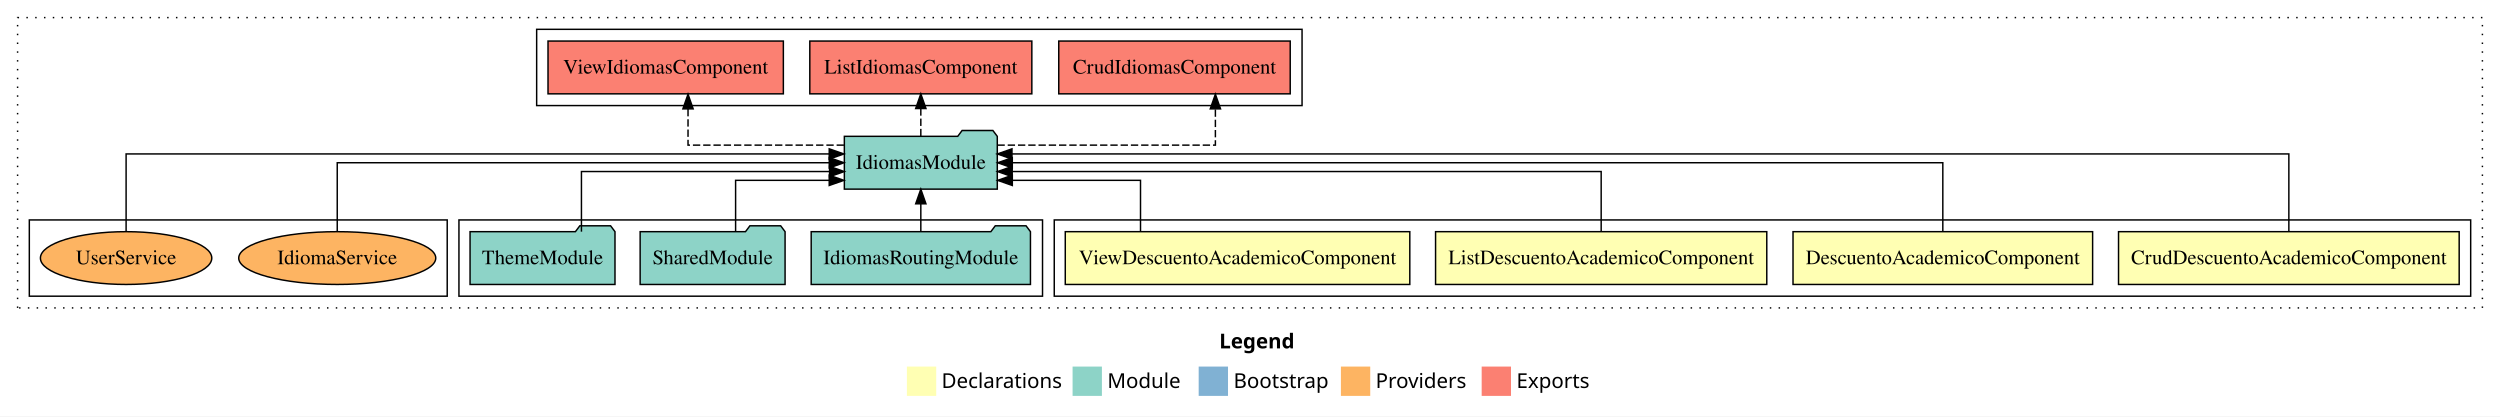
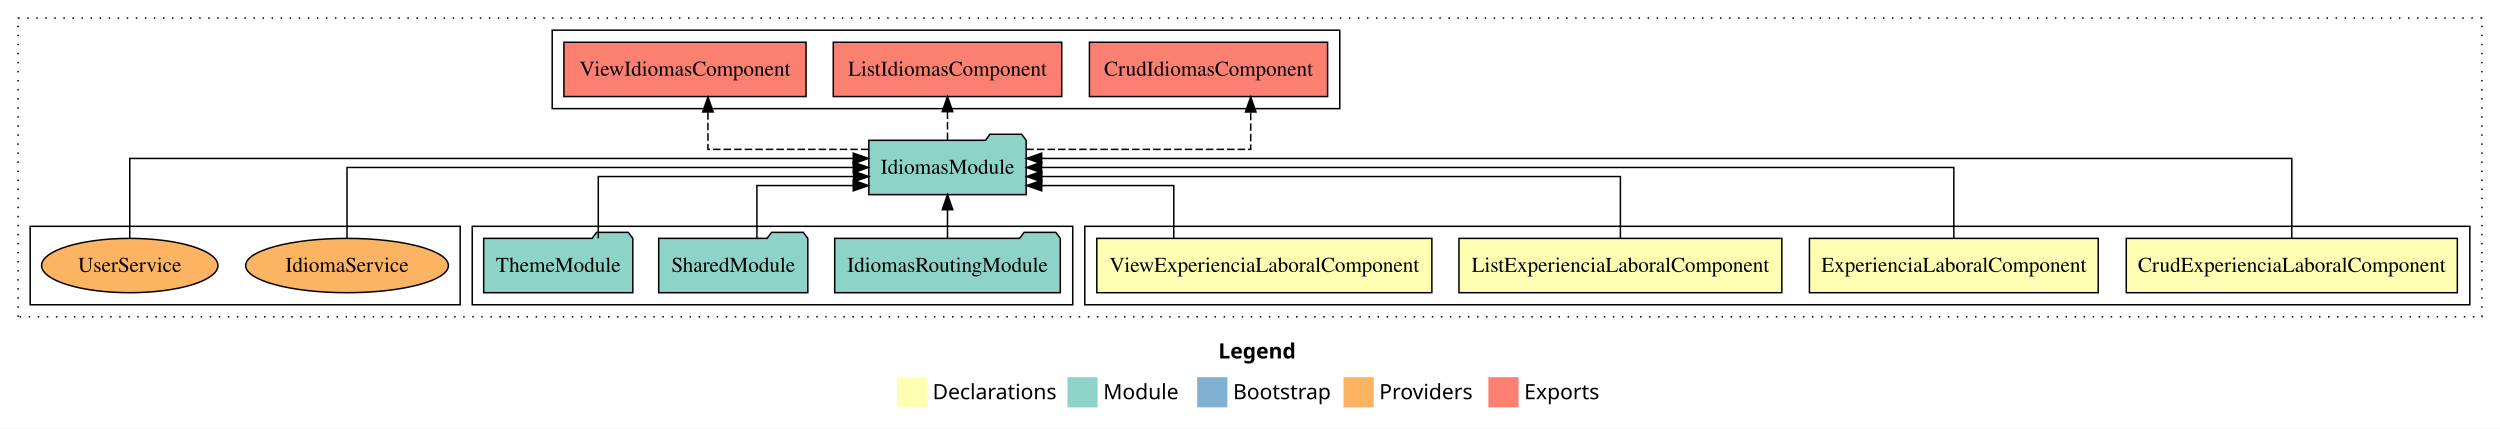
- <svg xmlns="http://www.w3.org/2000/svg" width="1705pt" height="284pt" viewBox="0.00 0.00 1705.00 284.00">
+ <svg xmlns="http://www.w3.org/2000/svg" width="1657pt" height="284pt" viewBox="0.00 0.00 1657.00 284.00">
  <g id="graph0" class="graph" transform="scale(1 1) rotate(0) translate(4 280)">
-     <polygon fill="#ffffff" stroke="transparent" points="-4,4 -4,-280 1701,-280 1701,4 -4,4" />
-     <text text-anchor="start" x="827.509" y="-42.4" font-family="sans-serif" font-weight="bold" font-size="14.00" fill="#000000">Legend</text>
-     <polygon fill="#ffffb3" stroke="transparent" points="614.5,-10 614.5,-30 634.5,-30 634.5,-10 614.5,-10" />
-     <text text-anchor="start" x="638.129" y="-15.4" font-family="sans-serif" font-size="14.00" fill="#000000">  Declarations</text>
-     <polygon fill="#8dd3c7" stroke="transparent" points="727.5,-10 727.5,-30 747.5,-30 747.5,-10 727.5,-10" />
-     <text text-anchor="start" x="751.225" y="-15.4" font-family="sans-serif" font-size="14.00" fill="#000000">  Module</text>
-     <polygon fill="#80b1d3" stroke="transparent" points="813.5,-10 813.5,-30 833.5,-30 833.5,-10 813.5,-10" />
-     <text text-anchor="start" x="837.281" y="-15.4" font-family="sans-serif" font-size="14.00" fill="#000000">  Bootstrap</text>
-     <polygon fill="#fdb462" stroke="transparent" points="910.5,-10 910.5,-30 930.5,-30 930.5,-10 910.5,-10" />
-     <text text-anchor="start" x="934.173" y="-15.4" font-family="sans-serif" font-size="14.00" fill="#000000">  Providers</text>
-     <polygon fill="#fb8072" stroke="transparent" points="1006.5,-10 1006.5,-30 1026.5,-30 1026.5,-10 1006.5,-10" />
-     <text text-anchor="start" x="1030.226" y="-15.4" font-family="sans-serif" font-size="14.00" fill="#000000">  Exports</text>
+     <polygon fill="#ffffff" stroke="transparent" points="-4,4 -4,-280 1653,-280 1653,4 -4,4" />
+     <text text-anchor="start" x="803.509" y="-42.4" font-family="sans-serif" font-weight="bold" font-size="14.00" fill="#000000">Legend</text>
+     <polygon fill="#ffffb3" stroke="transparent" points="590.5,-10 590.5,-30 610.5,-30 610.5,-10 590.5,-10" />
+     <text text-anchor="start" x="614.129" y="-15.4" font-family="sans-serif" font-size="14.00" fill="#000000">  Declarations</text>
+     <polygon fill="#8dd3c7" stroke="transparent" points="703.5,-10 703.5,-30 723.5,-30 723.5,-10 703.5,-10" />
+     <text text-anchor="start" x="727.225" y="-15.4" font-family="sans-serif" font-size="14.00" fill="#000000">  Module</text>
+     <polygon fill="#80b1d3" stroke="transparent" points="789.5,-10 789.5,-30 809.5,-30 809.5,-10 789.5,-10" />
+     <text text-anchor="start" x="813.281" y="-15.4" font-family="sans-serif" font-size="14.00" fill="#000000">  Bootstrap</text>
+     <polygon fill="#fdb462" stroke="transparent" points="886.5,-10 886.5,-30 906.5,-30 906.5,-10 886.5,-10" />
+     <text text-anchor="start" x="910.173" y="-15.4" font-family="sans-serif" font-size="14.00" fill="#000000">  Providers</text>
+     <polygon fill="#fb8072" stroke="transparent" points="982.5,-10 982.5,-30 1002.5,-30 1002.5,-10 982.5,-10" />
+     <text text-anchor="start" x="1006.226" y="-15.4" font-family="sans-serif" font-size="14.00" fill="#000000">  Exports</text>
    <g id="clust1" class="cluster">
-       <polygon fill="none" stroke="#000000" stroke-dasharray="1,5" points="8,-70 8,-268 1689,-268 1689,-70 8,-70" />
+       <polygon fill="none" stroke="#000000" stroke-dasharray="1,5" points="8,-70 8,-268 1641,-268 1641,-70 8,-70" />
    </g>
    <g id="clust2" class="cluster">
-       <polygon fill="none" stroke="#000000" points="715,-78 715,-130 1681,-130 1681,-78 715,-78" />
+       <polygon fill="none" stroke="#000000" points="715,-78 715,-130 1633,-130 1633,-78 715,-78" />
    </g>
    <g id="clust7" class="cluster">
      <polygon fill="none" stroke="#000000" points="309,-78 309,-130 707,-130 707,-78 309,-78" />
    </g>
    <g id="clust8" class="cluster">
      <polygon fill="none" stroke="#000000" points="362,-208 362,-260 884,-260 884,-208 362,-208" />
    </g>
    <g id="clust10" class="cluster">
      <polygon fill="none" stroke="#000000" points="16,-78 16,-130 301,-130 301,-78 16,-78" />
    </g>
    <g id="node1" class="node">
-       <polygon fill="#ffffb3" stroke="#000000" points="1673.161,-122 1440.839,-122 1440.839,-86 1673.161,-86 1673.161,-122" />
-       <text text-anchor="middle" x="1557" y="-99.8" font-family="Times,serif" font-size="14.00" fill="#000000">CrudDescuentoAcademicoComponent</text>
+       <polygon fill="#ffffb3" stroke="#000000" points="1624.716,-122 1405.284,-122 1405.284,-86 1624.716,-86 1624.716,-122" />
+       <text text-anchor="middle" x="1515" y="-99.8" font-family="Times,serif" font-size="14.00" fill="#000000">CrudExperienciaLaboralComponent</text>
    </g>
    <g id="node5" class="node">
      <polygon fill="#8dd3c7" stroke="#000000" points="676.151,-187 673.151,-191 652.151,-191 649.151,-187 571.849,-187 571.849,-151 676.151,-151 676.151,-187" />
      <text text-anchor="middle" x="624" y="-164.8" font-family="Times,serif" font-size="14.00" fill="#000000">IdiomasModule</text>
    </g>
    <g id="edge1" class="edge">
-       <path fill="none" stroke="#000000" d="M1557,-122.284C1557,-143.321 1557,-175 1557,-175 1557,-175 686.161,-175 686.161,-175" />
-       <polygon fill="#000000" stroke="#000000" points="686.161,-171.5 676.161,-175 686.161,-178.5 686.161,-171.5" />
+       <path fill="none" stroke="#000000" d="M1515,-122.284C1515,-143.321 1515,-175 1515,-175 1515,-175 686.41,-175 686.41,-175" />
+       <polygon fill="#000000" stroke="#000000" points="686.41,-171.5 676.41,-175 686.41,-178.5 686.41,-171.5" />
    </g>
    <g id="node2" class="node">
-       <polygon fill="#ffffb3" stroke="#000000" points="1423.164,-122 1218.836,-122 1218.836,-86 1423.164,-86 1423.164,-122" />
-       <text text-anchor="middle" x="1321" y="-99.8" font-family="Times,serif" font-size="14.00" fill="#000000">DescuentoAcademicoComponent</text>
+       <polygon fill="#ffffb3" stroke="#000000" points="1386.718,-122 1195.282,-122 1195.282,-86 1386.718,-86 1386.718,-122" />
+       <text text-anchor="middle" x="1291" y="-99.8" font-family="Times,serif" font-size="14.00" fill="#000000">ExperienciaLaboralComponent</text>
    </g>
    <g id="edge2" class="edge">
-       <path fill="none" stroke="#000000" d="M1321,-122.106C1321,-141.339 1321,-169 1321,-169 1321,-169 686.388,-169 686.388,-169" />
-       <polygon fill="#000000" stroke="#000000" points="686.388,-165.5 676.388,-169 686.388,-172.5 686.388,-165.5" />
+       <path fill="none" stroke="#000000" d="M1291,-122.106C1291,-141.339 1291,-169 1291,-169 1291,-169 686.338,-169 686.338,-169" />
+       <polygon fill="#000000" stroke="#000000" points="686.338,-165.5 676.338,-169 686.338,-172.5 686.338,-165.5" />
    </g>
    <g id="node3" class="node">
-       <polygon fill="#ffffb3" stroke="#000000" points="1200.943,-122 975.057,-122 975.057,-86 1200.943,-86 1200.943,-122" />
-       <text text-anchor="middle" x="1088" y="-99.8" font-family="Times,serif" font-size="14.00" fill="#000000">ListDescuentoAcademicoComponent</text>
+       <polygon fill="#ffffb3" stroke="#000000" points="1176.997,-122 963.003,-122 963.003,-86 1176.997,-86 1176.997,-122" />
+       <text text-anchor="middle" x="1070" y="-99.8" font-family="Times,serif" font-size="14.00" fill="#000000">ListExperienciaLaboralComponent</text>
    </g>
    <g id="edge3" class="edge">
-       <path fill="none" stroke="#000000" d="M1088,-122.022C1088,-139.373 1088,-163 1088,-163 1088,-163 686.325,-163 686.325,-163" />
-       <polygon fill="#000000" stroke="#000000" points="686.325,-159.5 676.325,-163 686.325,-166.5 686.325,-159.5" />
+       <path fill="none" stroke="#000000" d="M1070,-122.022C1070,-139.373 1070,-163 1070,-163 1070,-163 686.473,-163 686.473,-163" />
+       <polygon fill="#000000" stroke="#000000" points="686.473,-159.5 676.473,-163 686.473,-166.5 686.473,-159.5" />
    </g>
    <g id="node4" class="node">
-       <polygon fill="#ffffb3" stroke="#000000" points="957.483,-122 722.517,-122 722.517,-86 957.483,-86 957.483,-122" />
-       <text text-anchor="middle" x="840" y="-99.8" font-family="Times,serif" font-size="14.00" fill="#000000">ViewDescuentoAcademicoComponent</text>
+       <polygon fill="#ffffb3" stroke="#000000" points="945.037,-122 722.963,-122 722.963,-86 945.037,-86 945.037,-122" />
+       <text text-anchor="middle" x="834" y="-99.8" font-family="Times,serif" font-size="14.00" fill="#000000">ViewExperienciaLaboralComponent</text>
    </g>
    <g id="edge4" class="edge">
-       <path fill="none" stroke="#000000" d="M773.828,-122.24C773.828,-137.571 773.828,-157 773.828,-157 773.828,-157 686.402,-157 686.402,-157" />
-       <polygon fill="#000000" stroke="#000000" points="686.402,-153.5 676.402,-157 686.402,-160.5 686.402,-153.5" />
+       <path fill="none" stroke="#000000" d="M773.976,-122.24C773.976,-137.571 773.976,-157 773.976,-157 773.976,-157 686.454,-157 686.454,-157" />
+       <polygon fill="#000000" stroke="#000000" points="686.454,-153.5 676.454,-157 686.454,-160.5 686.454,-153.5" />
    </g>
    <g id="node9" class="node">
      <polygon fill="#fb8072" stroke="#000000" points="875.931,-252 718.069,-252 718.069,-216 875.931,-216 875.931,-252" />
      <text text-anchor="middle" x="797" y="-229.8" font-family="Times,serif" font-size="14.00" fill="#000000">CrudIdiomasComponent </text>
    </g>
    <g id="edge8" class="edge">
-       <path fill="none" stroke="#000000" stroke-dasharray="5,2" d="M676.259,-181C735.783,-181 824.896,-181 824.896,-181 824.896,-181 824.896,-205.76 824.896,-205.76" />
-       <polygon fill="#000000" stroke="#000000" points="821.396,-205.76 824.896,-215.76 828.396,-205.76 821.396,-205.76" />
+       <path fill="none" stroke="#000000" stroke-dasharray="5,2" d="M676.278,-181C735.825,-181 824.971,-181 824.971,-181 824.971,-181 824.971,-205.76 824.971,-205.76" />
+       <polygon fill="#000000" stroke="#000000" points="821.471,-205.76 824.971,-215.76 828.471,-205.76 821.471,-205.76" />
    </g>
    <g id="node10" class="node">
      <polygon fill="#fb8072" stroke="#000000" points="699.712,-252 548.288,-252 548.288,-216 699.712,-216 699.712,-252" />
      <text text-anchor="middle" x="624" y="-229.8" font-family="Times,serif" font-size="14.00" fill="#000000">ListIdiomasComponent </text>
    </g>
    <g id="edge9" class="edge">
      <path fill="none" stroke="#000000" stroke-dasharray="5,2" d="M624,-187.106C624,-187.106 624,-205.991 624,-205.991" />
      <polygon fill="#000000" stroke="#000000" points="620.5,-205.991 624,-215.991 627.5,-205.991 620.5,-205.991" />
    </g>
    <g id="node11" class="node">
      <polygon fill="#fb8072" stroke="#000000" points="530.252,-252 369.748,-252 369.748,-216 530.252,-216 530.252,-252" />
      <text text-anchor="middle" x="450" y="-229.8" font-family="Times,serif" font-size="14.00" fill="#000000">ViewIdiomasComponent </text>
    </g>
    <g id="edge10" class="edge">
      <path fill="none" stroke="#000000" stroke-dasharray="5,2" d="M571.574,-181C525.329,-181 465.235,-181 465.235,-181 465.235,-181 465.235,-205.76 465.235,-205.76" />
      <polygon fill="#000000" stroke="#000000" points="461.735,-205.76 465.235,-215.76 468.735,-205.76 461.735,-205.76" />
    </g>
    <g id="node6" class="node">
      <polygon fill="#8dd3c7" stroke="#000000" points="698.769,-122 695.769,-126 674.769,-126 671.769,-122 549.231,-122 549.231,-86 698.769,-86 698.769,-122" />
      <text text-anchor="middle" x="624" y="-99.8" font-family="Times,serif" font-size="14.00" fill="#000000">IdiomasRoutingModule</text>
    </g>
    <g id="edge5" class="edge">
      <path fill="none" stroke="#000000" d="M624,-122.106C624,-122.106 624,-140.991 624,-140.991" />
      <polygon fill="#000000" stroke="#000000" points="620.5,-140.991 624,-150.991 627.5,-140.991 620.5,-140.991" />
    </g>
    <g id="node7" class="node">
      <polygon fill="#8dd3c7" stroke="#000000" points="531.423,-122 528.423,-126 507.423,-126 504.423,-122 432.577,-122 432.577,-86 531.423,-86 531.423,-122" />
      <text text-anchor="middle" x="482" y="-99.8" font-family="Times,serif" font-size="14.00" fill="#000000">SharedModule</text>
    </g>
    <g id="edge6" class="edge">
      <path fill="none" stroke="#000000" d="M497.68,-122.24C497.68,-137.571 497.68,-157 497.68,-157 497.68,-157 561.527,-157 561.527,-157" />
      <polygon fill="#000000" stroke="#000000" points="561.527,-160.5 571.527,-157 561.526,-153.5 561.527,-160.5" />
    </g>
    <g id="node8" class="node">
      <polygon fill="#8dd3c7" stroke="#000000" points="415.423,-122 412.423,-126 391.423,-126 388.423,-122 316.577,-122 316.577,-86 415.423,-86 415.423,-122" />
      <text text-anchor="middle" x="366" y="-99.8" font-family="Times,serif" font-size="14.00" fill="#000000">ThemeModule</text>
    </g>
    <g id="edge7" class="edge">
      <path fill="none" stroke="#000000" d="M392.543,-122.022C392.543,-139.373 392.543,-163 392.543,-163 392.543,-163 561.768,-163 561.768,-163" />
      <polygon fill="#000000" stroke="#000000" points="561.768,-166.5 571.768,-163 561.768,-159.5 561.768,-166.5" />
    </g>
    <g id="node12" class="node">
      <ellipse fill="#fdb462" stroke="#000000" cx="226" cy="-104" rx="67.193" ry="18" />
      <text text-anchor="middle" x="226" y="-99.8" font-family="Times,serif" font-size="14.00" fill="#000000">IdiomaService</text>
    </g>
    <g id="edge11" class="edge">
      <path fill="none" stroke="#000000" d="M226,-122.106C226,-141.339 226,-169 226,-169 226,-169 561.559,-169 561.559,-169" />
      <polygon fill="#000000" stroke="#000000" points="561.559,-172.5 571.559,-169 561.559,-165.5 561.559,-172.5" />
    </g>
    <g id="node13" class="node">
      <ellipse fill="#fdb462" stroke="#000000" cx="82" cy="-104" rx="58.441" ry="18" />
      <text text-anchor="middle" x="82" y="-99.8" font-family="Times,serif" font-size="14.00" fill="#000000">UserService</text>
    </g>
    <g id="edge12" class="edge">
      <path fill="none" stroke="#000000" d="M82,-122.284C82,-143.321 82,-175 82,-175 82,-175 561.538,-175 561.538,-175" />
      <polygon fill="#000000" stroke="#000000" points="561.538,-178.5 571.538,-175 561.538,-171.5 561.538,-178.5" />
    </g>
  </g>
</svg>
